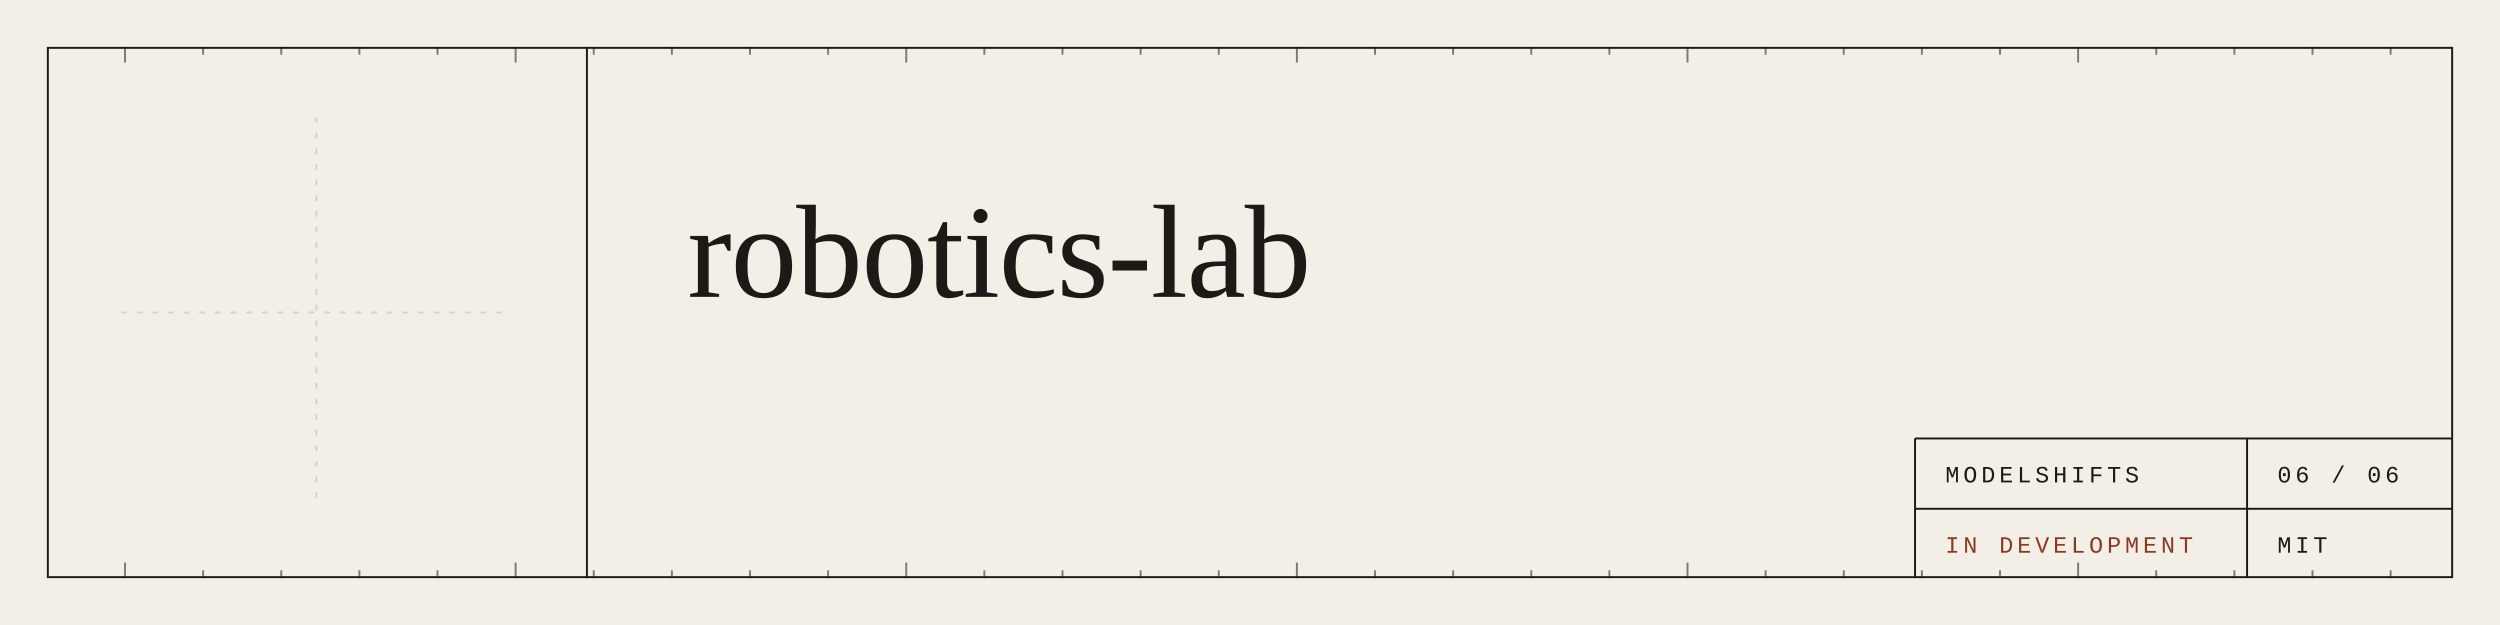
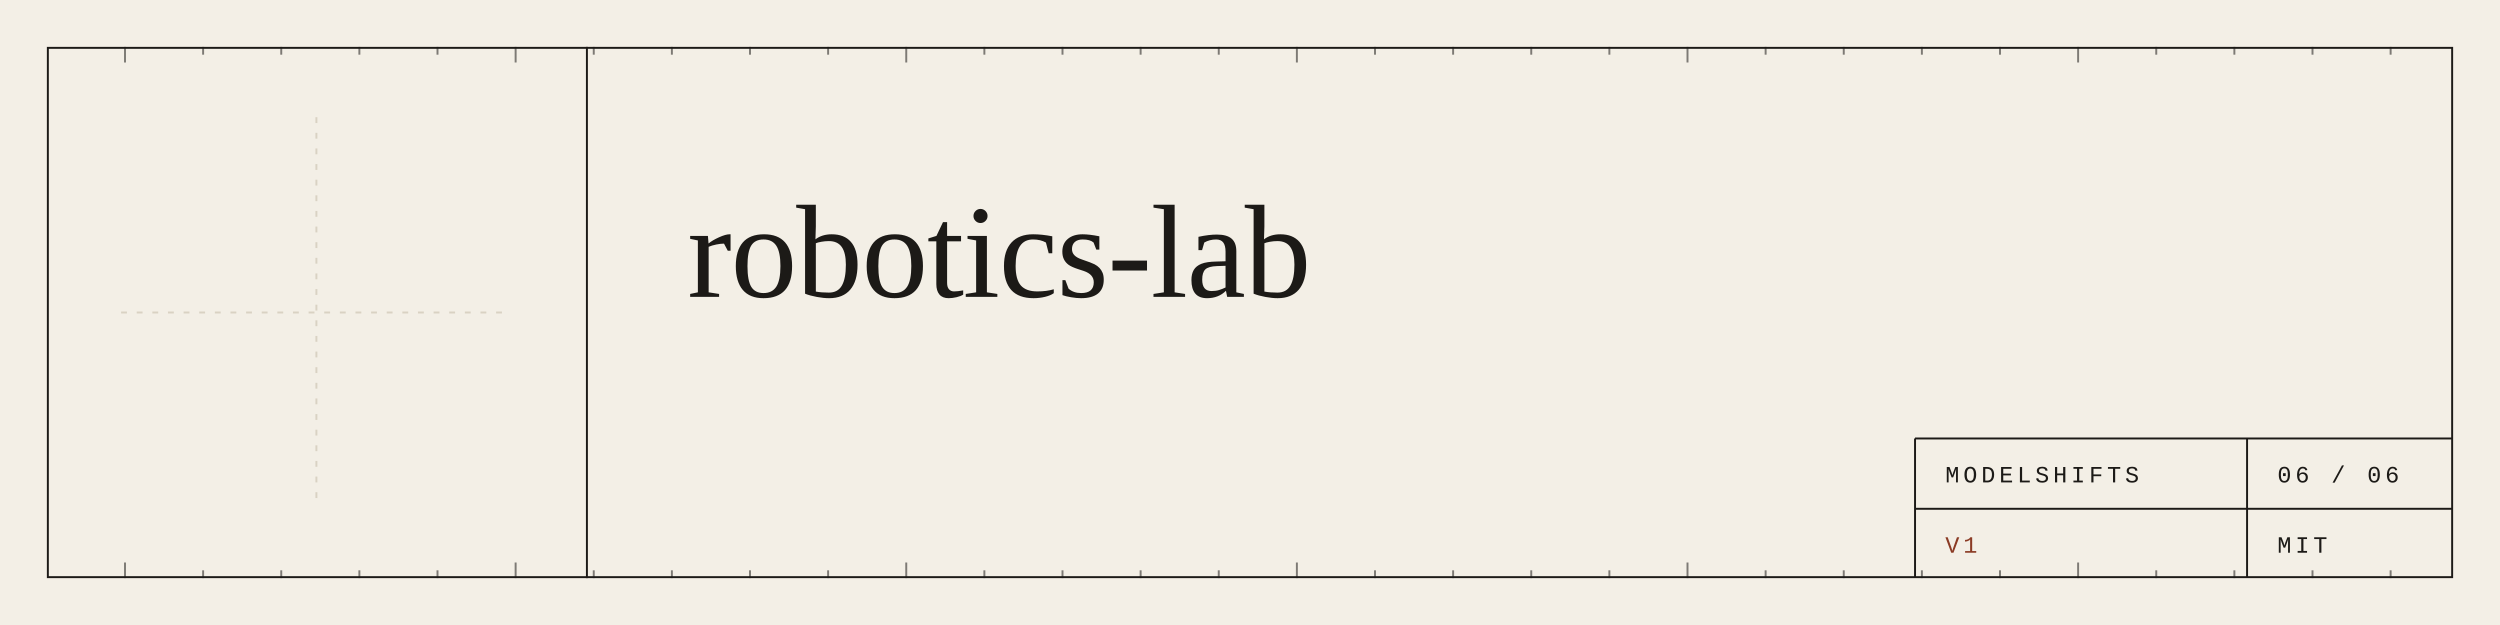
<svg xmlns="http://www.w3.org/2000/svg" width="1280" height="320" viewBox="0 0 1280 320" role="img" aria-label="robotics-lab by Modelshifts">
  <style>
    .d{fill:none;stroke-linecap:round;stroke-linejoin:round;stroke-dasharray:1 2;stroke-dashoffset:1.02;opacity:0;animation:draw 10s cubic-bezier(.6,.05,.3,1) infinite}
    .u{stroke-dasharray:1 2;stroke-dashoffset:1.02;opacity:0;animation:draw 10s cubic-bezier(.6,.05,.3,1) infinite;animation-delay:2.4s}
    .t{opacity:0;animation:fade 10s ease infinite}
    @keyframes draw{0%{stroke-dashoffset:1.02;opacity:0}2%{opacity:1}16%{stroke-dashoffset:0}82%{stroke-dashoffset:0;opacity:1}92%,100%{stroke-dashoffset:0;opacity:0}}
    @keyframes fade{0%{opacity:0}8%,84%{opacity:1}94%,100%{opacity:0}}
    @media (prefers-reduced-motion: reduce){.d,.u,.t{animation:none;opacity:1;stroke-dashoffset:0}}
  </style>
  <rect width="1280" height="320" fill="#f3efe6" />
  <rect x="24.5" y="24.5" width="1231" height="271" fill="none" stroke="#1c1a17" stroke-width="1" />
  <path d="M64 24 v8 M64 296 v-8M104 24 v4 M104 296 v-4M144 24 v4 M144 296 v-4M184 24 v4 M184 296 v-4M224 24 v4 M224 296 v-4M264 24 v8 M264 296 v-8M304 24 v4 M304 296 v-4M344 24 v4 M344 296 v-4M384 24 v4 M384 296 v-4M424 24 v4 M424 296 v-4M464 24 v8 M464 296 v-8M504 24 v4 M504 296 v-4M544 24 v4 M544 296 v-4M584 24 v4 M584 296 v-4M624 24 v4 M624 296 v-4M664 24 v8 M664 296 v-8M704 24 v4 M704 296 v-4M744 24 v4 M744 296 v-4M784 24 v4 M784 296 v-4M824 24 v4 M824 296 v-4M864 24 v8 M864 296 v-8M904 24 v4 M904 296 v-4M944 24 v4 M944 296 v-4M984 24 v4 M984 296 v-4M1024 24 v4 M1024 296 v-4M1064 24 v8 M1064 296 v-8M1104 24 v4 M1104 296 v-4M1144 24 v4 M1144 296 v-4M1184 24 v4 M1184 296 v-4M1224 24 v4 M1224 296 v-4" stroke="#1c1a17" stroke-width="1" opacity=".55" />
  <path d="M300.5 24 V296" stroke="#1c1a17" stroke-width="1" />
  <g fill="none" stroke="#d9d2c3" stroke-width="1">
    <path d="M62 160 H262 M162 60 V260" stroke-dasharray="3 5" />
  </g>
  <g transform="translate(62 60)">
    <path class="d" style="animation-delay:0.15s" pathLength="1" d="M30 180 H180" stroke="#1c1a17" stroke-width="2.2" />
    <path class="d" style="animation-delay:0.37s" pathLength="1" d="M66 180 V160 H114 V180" stroke="#1c1a17" stroke-width="2.2" />
    <path class="d" style="animation-delay:0.59s" pathLength="1" d="M90 160 L60 84" stroke="#1c1a17" stroke-width="2.2" />
    <path class="d" style="animation-delay:0.81s" pathLength="1" d="M60 84 L140 56" stroke="#1c1a17" stroke-width="2.2" />
    <path class="d" style="animation-delay:1.03s" pathLength="1" d="M90 160 m-9 0 a9 9 0 1 0 18 0 a9 9 0 1 0 -18 0" stroke="#8a3a24" stroke-width="2.6" />
    <path class="d" style="animation-delay:1.25s" pathLength="1" d="M60 84 m-9 0 a9 9 0 1 0 18 0 a9 9 0 1 0 -18 0" stroke="#8a3a24" stroke-width="2.6" />
    <path class="d" style="animation-delay:1.47s" pathLength="1" d="M140 56 V80 M126 80 H154 M126 80 V98 M154 80 V98" stroke="#1c1a17" stroke-width="2.2" />
    <path class="d" style="animation-delay:1.69s" pathLength="1" d="M128 152 H152 V180 H128 Z" stroke="#1c1a17" stroke-width="2.2" />
  </g>
  <text x="352" y="152" font-family="Georgia, 'Times New Roman', Times, serif" font-size="68" fill="#1c1a17" letter-spacing="-0.5">robotics-lab</text>
  <path class="u" pathLength="1" d="M354 184 H474" stroke="#8a3a24" stroke-width="3" fill="none" stroke-linecap="round" />
  <text class="t" style="animation-delay:2.6s" x="354" y="226" font-family="'SFMono-Regular', Menlo, Consolas, 'Liberation Mono', monospace" font-size="15" fill="#8a3a24" letter-spacing="3">ROBOTICS</text>
  <g font-family="'SFMono-Regular', Menlo, Consolas, 'Liberation Mono', monospace" font-size="12" fill="#1c1a17" letter-spacing="2">
    <path d="M980.5 224.5 H1255.5 M980.5 224.5 V295.5 M1150.5 224.5 V295.5 M980.5 260.5 H1255.5" stroke="#1c1a17" stroke-width="1" fill="none" />
    <text x="996" y="247">MODELSHIFTS</text>
    <text x="1166" y="247">06 / 06</text>
-     <text x="996" y="283" fill="#8a3a24">IN DEVELOPMENT</text>
+     <text x="996" y="283" fill="#8a3a24">V1</text>
    <text x="1166" y="283">MIT</text>
  </g>
</svg>
